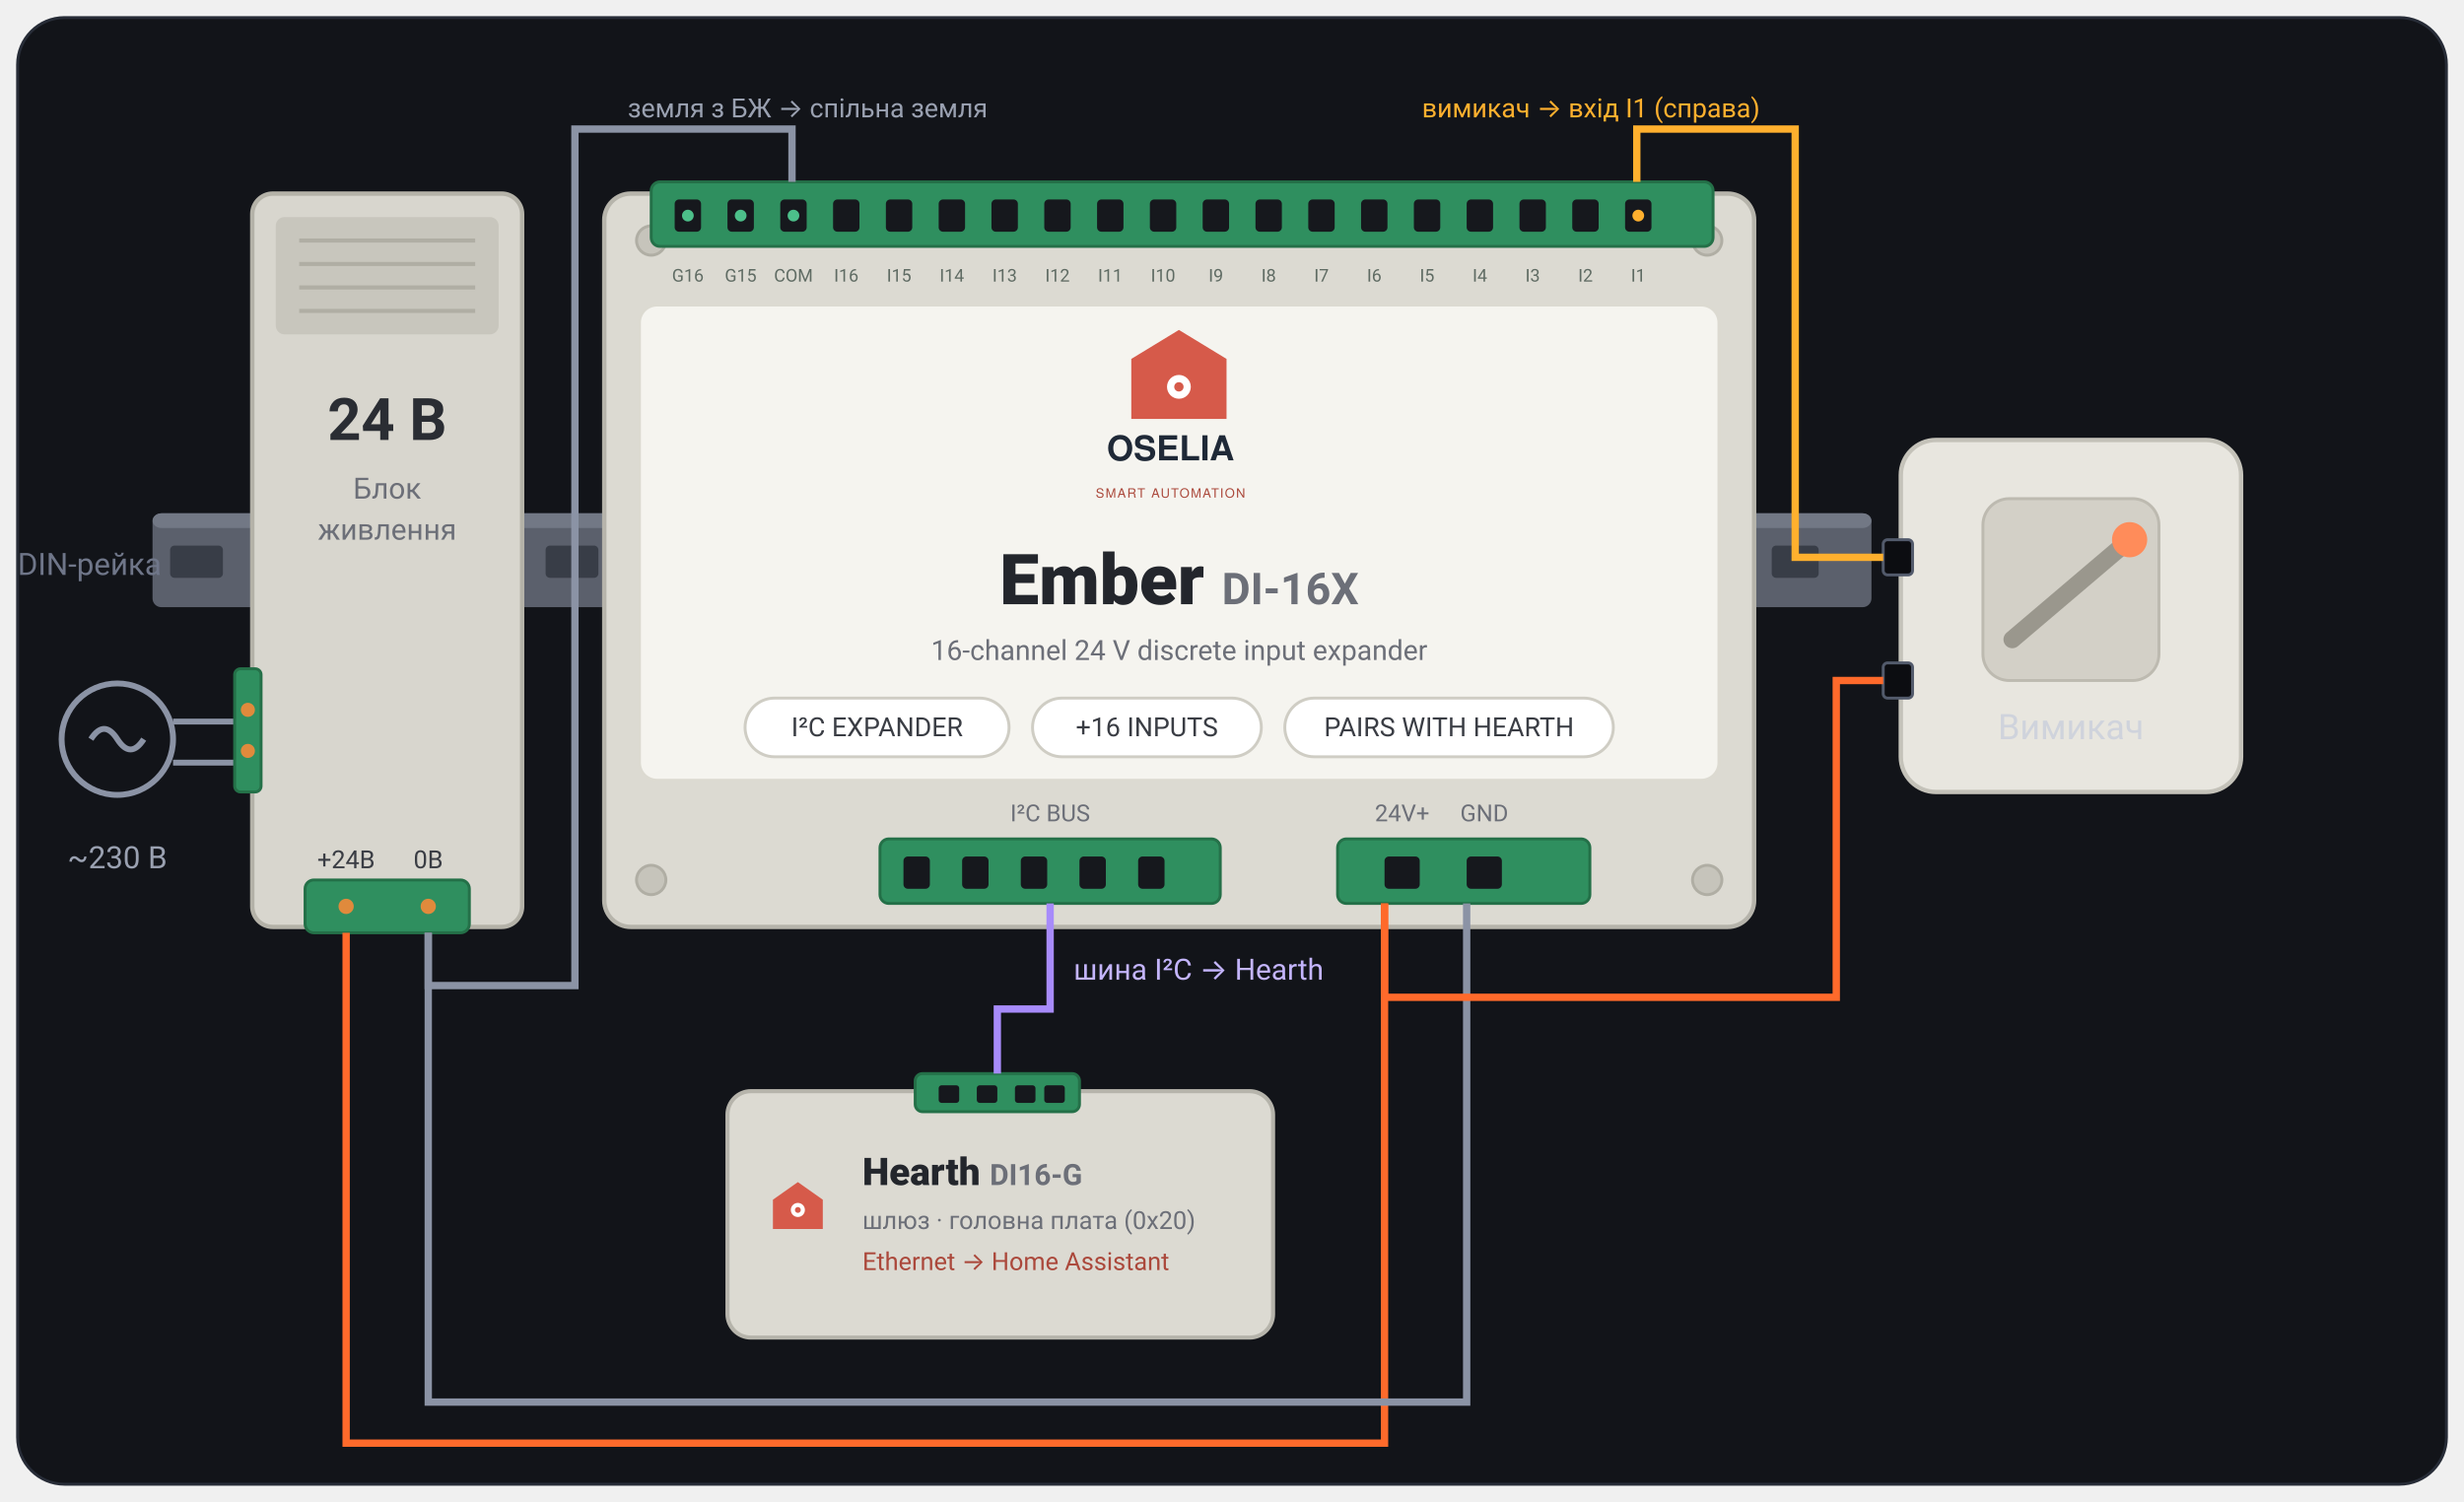
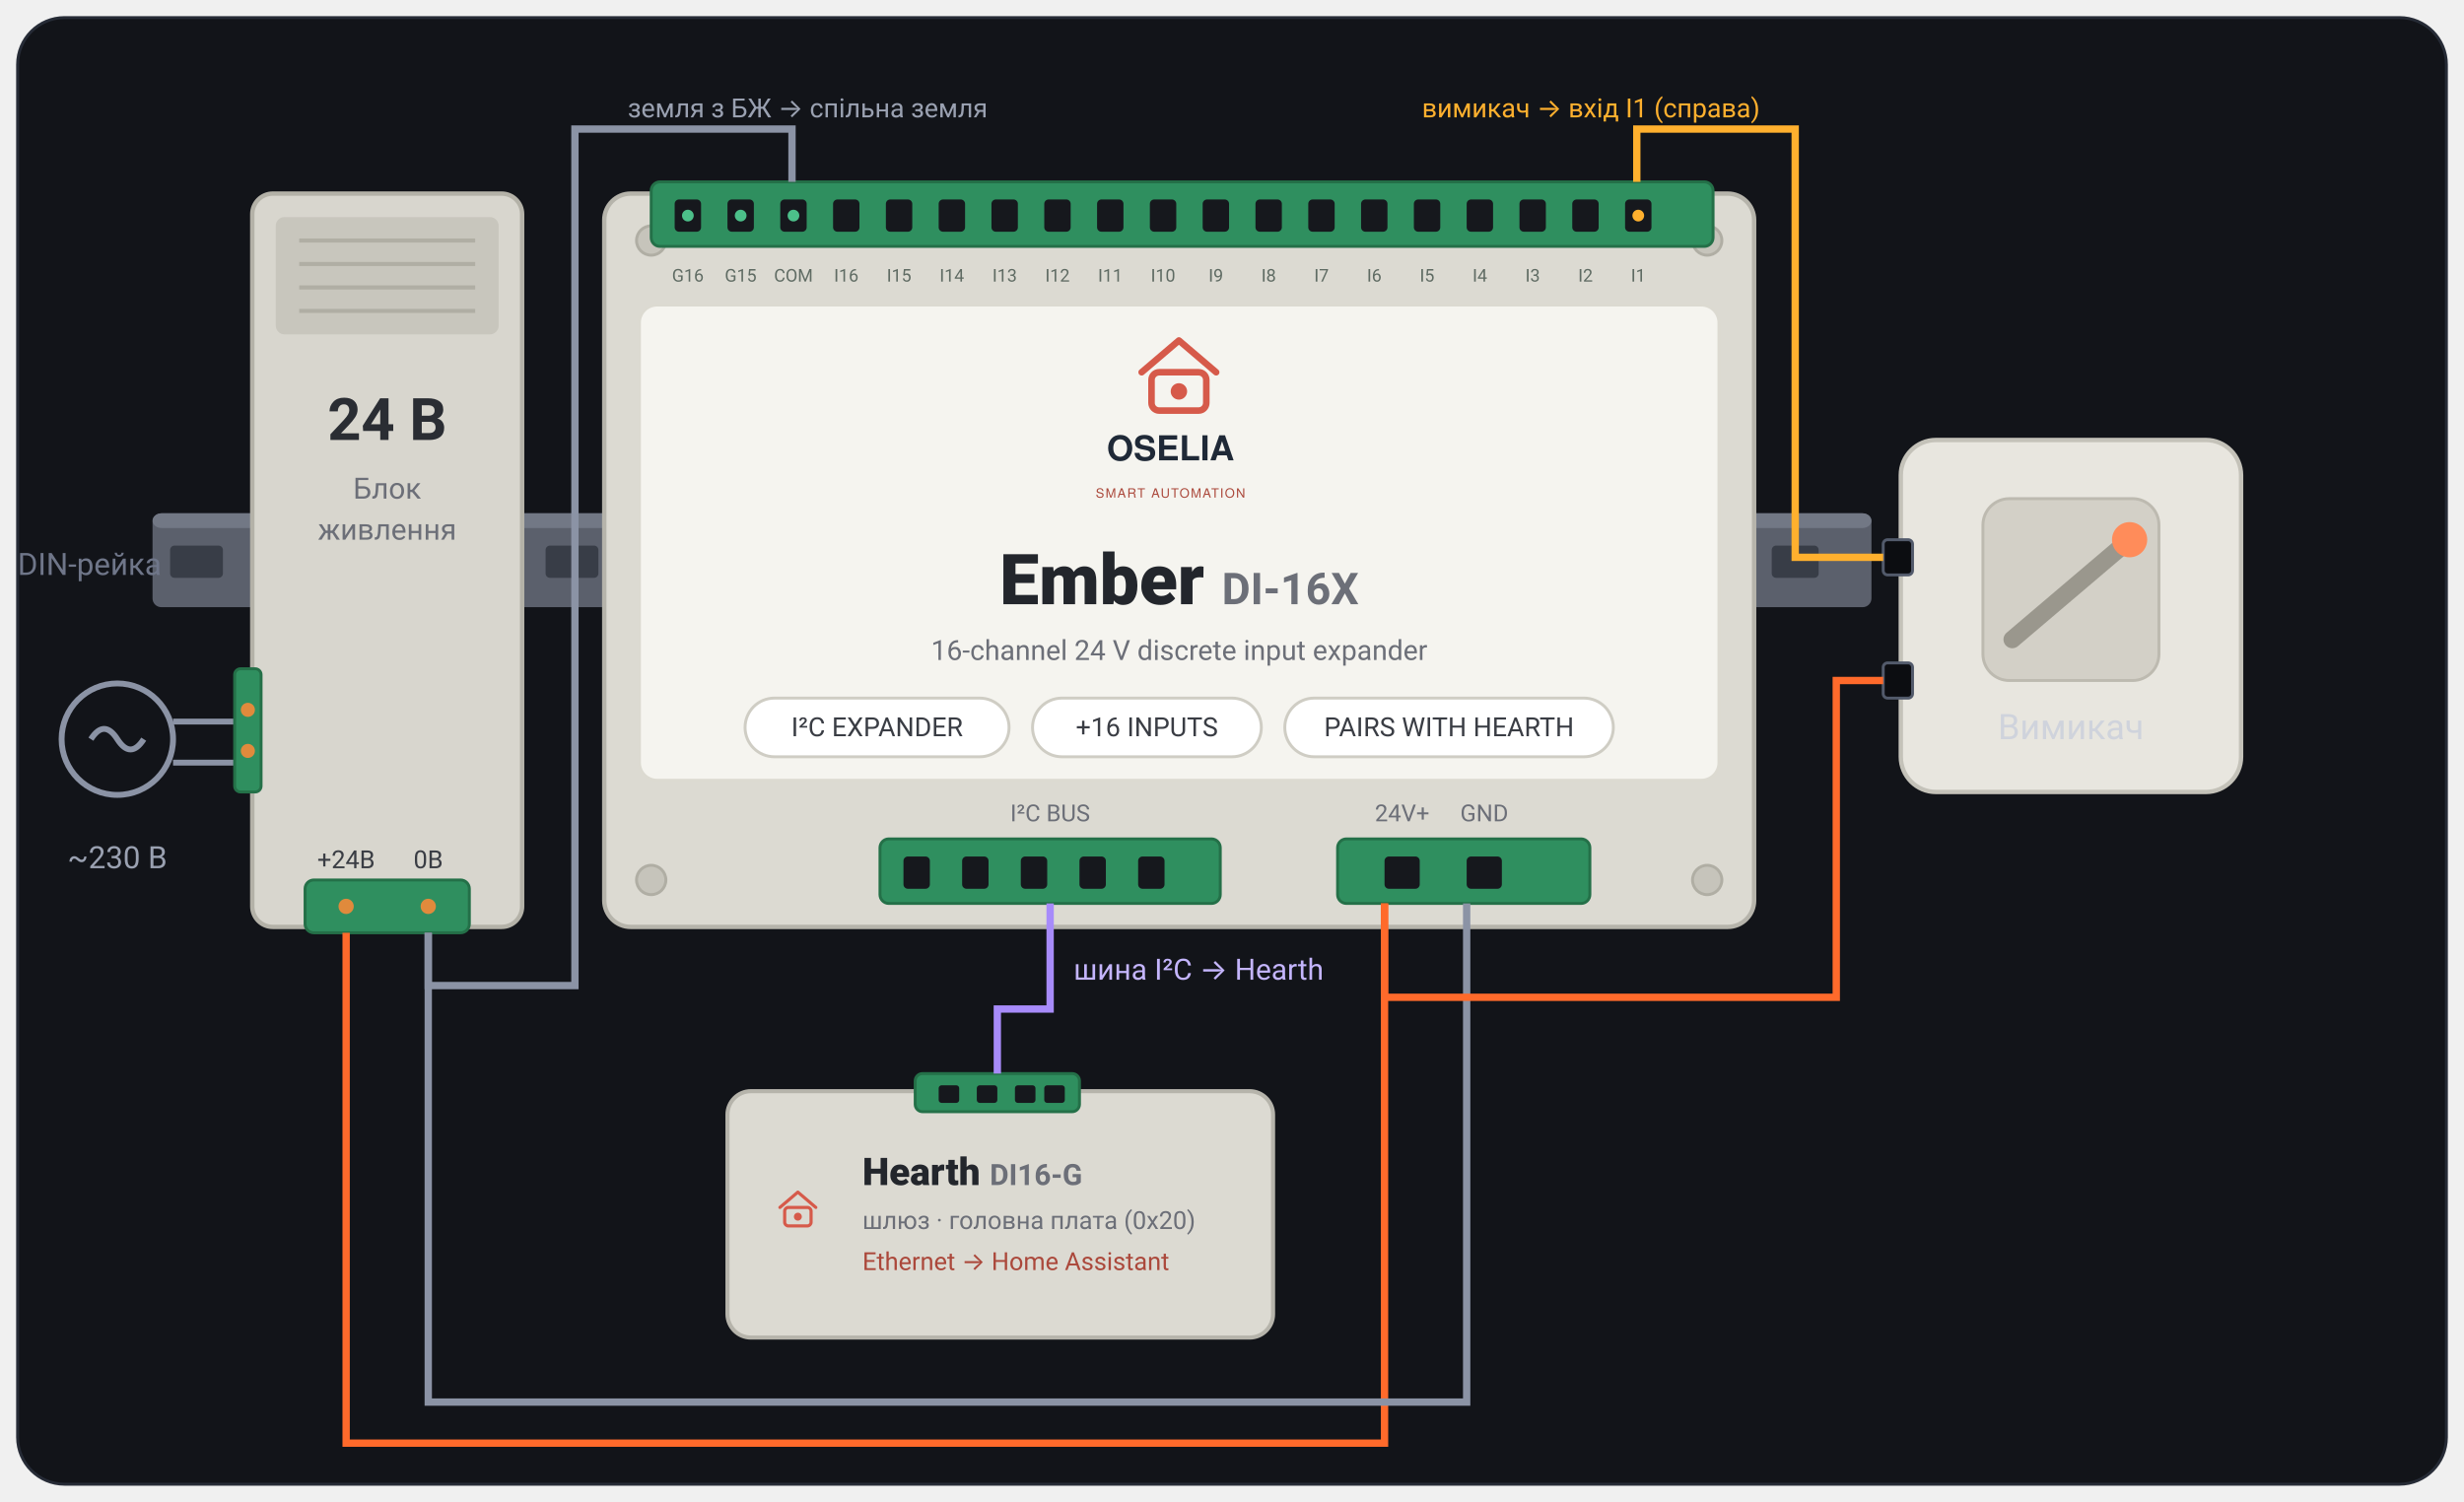
<svg xmlns="http://www.w3.org/2000/svg" viewBox="0 0 840 512" role="img" aria-label="Блок живлення 24 В, розширювач входів OSELIA Ember DI-16X і вимикач на DIN-рейці; шина I²C з'єднана зі шлюзом Hearth" font-family="ui-sans-serif, system-ui, -apple-system, Segoe UI, Roboto, sans-serif">
  <rect x="6" y="6" width="828" height="500" rx="16" fill="#121419" stroke="#262b36" />
  <g>
    <rect x="52" y="175" width="586" height="32" rx="3" fill="#5b606c" />
    <rect x="52" y="175" width="586" height="5" rx="3" fill="#727885" />
    <g fill="#383d47">
      <rect x="58" y="186" width="18" height="11" rx="1.5" />
      <rect x="186" y="186" width="18" height="11" rx="1.5" />
      <rect x="604" y="186" width="16" height="11" rx="1.5" />
    </g>
    <text x="6" y="196" font-size="10.5" fill="#6f7689">DIN-рейка</text>
  </g>
  <g>
    <circle cx="40" cy="252" r="19" fill="none" stroke="#8b93a5" stroke-width="2" />
    <path d="M31 252 q4.5 -7 9 0 t9 0" fill="none" stroke="#8b93a5" stroke-width="2" />
    <text x="40" y="296" font-size="10.5" fill="#9aa1b1" text-anchor="middle">~230 В</text>
    <path d="M59 246 H82" stroke="#8b93a5" stroke-width="2" />
    <path d="M59 260 H82" stroke="#8b93a5" stroke-width="2" />
  </g>
  <g>
    <rect x="86" y="66" width="92" height="250" rx="7" fill="#d8d6ce" stroke="#b4b2a8" stroke-width="1.5" />
    <rect x="94" y="74" width="76" height="40" rx="3" fill="#c8c6bd" />
    <g stroke="#b0aea4" stroke-width="1.4">
      <path d="M102 82 H162" />
      <path d="M102 90 H162" />
      <path d="M102 98 H162" />
      <path d="M102 106 H162" />
    </g>
    <text x="132" y="150" font-size="20" font-weight="700" fill="#2a2d33" text-anchor="middle">24 В</text>
    <text x="132" y="170" font-size="10" fill="#6c6f78" text-anchor="middle">Блок</text>
    <text x="132" y="184" font-size="10" fill="#6c6f78" text-anchor="middle">живлення</text>
    <rect x="80" y="228" width="9" height="42" rx="2" fill="#2f8f5f" stroke="#247048" />
    <circle cx="84.5" cy="242" r="2.4" fill="#e08a3c" />
    <circle cx="84.5" cy="256" r="2.4" fill="#e08a3c" />
    <rect x="104" y="300" width="56" height="18" rx="3" fill="#2f8f5f" stroke="#247048" />
    <circle cx="118" cy="309" r="2.6" fill="#e08a3c" />
    <circle cx="146" cy="309" r="2.6" fill="#e08a3c" />
    <text x="118" y="296" font-size="8.5" fill="#3a3d44" text-anchor="middle">+24В</text>
    <text x="146" y="296" font-size="8.5" fill="#3a3d44" text-anchor="middle">0В</text>
  </g>
  <g>
    <rect x="206" y="66" width="392" height="250" rx="9" fill="#dcdad2" stroke="#b6b4ab" stroke-width="1.5" />
    <g fill="#c6c4bb" stroke="#b0aea4">
      <circle cx="222" cy="82" r="5" />
      <circle cx="582" cy="82" r="5" />
      <circle cx="222" cy="300" r="5" />
      <circle cx="582" cy="300" r="5" />
    </g>
    <rect x="222" y="62" width="362" height="22" rx="3" fill="#2f8f5f" stroke="#247048" />
    <g fill="#16181d">
      <rect x="230" y="68" width="9" height="11" rx="1.5" />
      <rect x="248" y="68" width="9" height="11" rx="1.5" />
      <rect x="266" y="68" width="9" height="11" rx="1.5" />
      <rect x="284" y="68" width="9" height="11" rx="1.5" />
      <rect x="302" y="68" width="9" height="11" rx="1.5" />
      <rect x="320" y="68" width="9" height="11" rx="1.5" />
      <rect x="338" y="68" width="9" height="11" rx="1.5" />
      <rect x="356" y="68" width="9" height="11" rx="1.5" />
      <rect x="374" y="68" width="9" height="11" rx="1.5" />
      <rect x="392" y="68" width="9" height="11" rx="1.5" />
      <rect x="410" y="68" width="9" height="11" rx="1.5" />
      <rect x="428" y="68" width="9" height="11" rx="1.5" />
      <rect x="446" y="68" width="9" height="11" rx="1.5" />
      <rect x="464" y="68" width="9" height="11" rx="1.5" />
      <rect x="482" y="68" width="9" height="11" rx="1.5" />
      <rect x="500" y="68" width="9" height="11" rx="1.5" />
      <rect x="518" y="68" width="9" height="11" rx="1.5" />
      <rect x="536" y="68" width="9" height="11" rx="1.5" />
      <rect x="554" y="68" width="9" height="11" rx="1.5" />
    </g>
    <g fill="#4cc08a">
      <circle cx="234.5" cy="73.5" r="2" />
      <circle cx="252.5" cy="73.5" r="2" />
      <circle cx="270.5" cy="73.5" r="2" />
    </g>
    <circle cx="558.5" cy="73.5" r="2" fill="#ffb02e" />
    <g font-size="6" fill="#5f6b63" text-anchor="middle">
      <text x="234.5" y="96">G16</text>
      <text x="252.5" y="96">G15</text>
      <text x="270.5" y="96">COM</text>
      <text x="288.5" y="96">I16</text>
      <text x="306.5" y="96">I15</text>
      <text x="324.5" y="96">I14</text>
      <text x="342.5" y="96">I13</text>
      <text x="360.5" y="96">I12</text>
      <text x="378.5" y="96">I11</text>
      <text x="396.5" y="96">I10</text>
      <text x="414.5" y="96">I9</text>
      <text x="432.5" y="96">I8</text>
      <text x="450.5" y="96">I7</text>
      <text x="468.5" y="96">I6</text>
      <text x="486.5" y="96">I5</text>
      <text x="504.5" y="96">I4</text>
      <text x="522.5" y="96">I3</text>
      <text x="540.5" y="96">I2</text>
      <text x="558.5" y="96">I1</text>
    </g>
    <rect x="218" y="104" width="368" height="162" rx="6" fill="#f5f4ef" stroke="#dcdad1" />
    <svg x="342" y="110" width="120" height="61" viewBox="0 53 92 49" preserveAspectRatio="xMidYMid meet">
      <g transform="matrix(1 0 0 -1 0 172.91)">
-         <path d="M32.88,93.54 L58.96,93.54 L58.96,109.98 L45.92,117.92 L32.88,109.98 Z " fill="#d65a4a" />
-         <circle cx="45.92" cy="102.33" r="3.26" fill="#ffffff" />
-         <circle cx="45.92" cy="102.33" r="1.28" fill="#d65a4a" />
+         <g transform="translate(45.92,105.73) scale(0.3,-0.3)">
+           <path d="M-34 -2 L0 -31 L34 -2" fill="none" stroke="#d65a4a" stroke-width="6" stroke-linecap="round" stroke-linejoin="round" />
+           <rect x="-25" y="-2" width="50" height="35" rx="7" fill="none" stroke="#d65a4a" stroke-width="6" />
+           <circle cx="0" cy="15.5" r="7.5" fill="#d65a4a" />
+         </g>
        <text transform="translate(26.17,82.20) scale(1,-1)" font-family="Helvetica, Arial, sans-serif" font-weight="bold" font-size="9.40" fill="#1f2937">OSELIA</text>
        <text transform="translate(23.14,72.00) scale(1,-1)" font-family="Helvetica, Arial, sans-serif" font-weight="normal" font-size="3.50" letter-spacing="0.35" fill="#ab483b">SMART AUTOMATION</text>
      </g>
    </svg>
    <text x="402" y="206" font-size="24" font-weight="800" fill="#23262c" text-anchor="middle">Ember <tspan font-size="15" font-weight="600" fill="#6c6f78">DI-16X</tspan>
    </text>
    <text x="402" y="225" font-size="9.5" fill="#6c6f78" text-anchor="middle">16-channel 24 V discrete input expander</text>
    <g font-size="9" fill="#3a3d44" text-anchor="middle">
      <rect x="254" y="238" width="90" height="20" rx="10" fill="#fff" stroke="#cfcdc4" />
      <text x="299" y="251">I²C EXPANDER</text>
      <rect x="352" y="238" width="78" height="20" rx="10" fill="#fff" stroke="#cfcdc4" />
      <text x="391" y="251">+16 INPUTS</text>
      <rect x="438" y="238" width="112" height="20" rx="10" fill="#fff" stroke="#cfcdc4" />
      <text x="494" y="251">PAIRS WITH HEARTH</text>
    </g>
    <rect x="300" y="286" width="116" height="22" rx="3" fill="#2f8f5f" stroke="#247048" />
    <g fill="#16181d">
      <rect x="308" y="292" width="9" height="11" rx="1.5" />
      <rect x="328" y="292" width="9" height="11" rx="1.5" />
      <rect x="348" y="292" width="9" height="11" rx="1.5" />
      <rect x="368" y="292" width="9" height="11" rx="1.5" />
      <rect x="388" y="292" width="9" height="11" rx="1.5" />
    </g>
    <text x="358" y="280" font-size="8" fill="#6c6f78" text-anchor="middle">I²C BUS</text>
    <rect x="456" y="286" width="86" height="22" rx="3" fill="#2f8f5f" stroke="#247048" />
    <g fill="#16181d">
      <rect x="472" y="292" width="12" height="11" rx="1.5" />
      <rect x="500" y="292" width="12" height="11" rx="1.5" />
    </g>
    <text x="478" y="280" font-size="8" fill="#6c6f78" text-anchor="middle">24V+</text>
    <text x="506" y="280" font-size="8" fill="#6c6f78" text-anchor="middle">GND</text>
  </g>
  <g>
    <rect x="648" y="150" width="116" height="120" rx="12" fill="#e8e6df" stroke="#c4c2b9" stroke-width="1.5" />
    <rect x="676" y="170" width="60" height="62" rx="9" fill="#d3d0c7" stroke="#bdbab0" />
    <path d="M686 218 L726 184" stroke="#9a978d" stroke-width="6" stroke-linecap="round" />
    <circle cx="726" cy="184" r="6" fill="#ff8c5a" />
    <text x="706" y="252" font-size="12" fill="#cfd3dc" text-anchor="middle">Вимикач</text>
    <rect x="642" y="184" width="10" height="12" rx="1.5" fill="#0c0d11" stroke="#525a6b" />
    <rect x="642" y="226" width="10" height="12" rx="1.5" fill="#0c0d11" stroke="#525a6b" />
  </g>
  <g>
    <rect x="248" y="372" width="186" height="84" rx="8" fill="#dcdad2" stroke="#b6b4ab" stroke-width="1.4" />
    <rect x="312" y="366" width="56" height="13" rx="2.5" fill="#2f8f5f" stroke="#247048" />
    <g fill="#16181d">
      <rect x="320" y="370" width="7" height="6" rx="1" />
      <rect x="333" y="370" width="7" height="6" rx="1" />
      <rect x="346" y="370" width="7" height="6" rx="1" />
      <rect x="356" y="370" width="7" height="6" rx="1" />
    </g>
    <g transform="translate(272,412)">
-       <path d="M0 -9 L8.5 -3 L8.5 7 L-8.5 7 L-8.5 -3 Z" fill="#d65a4a" />
-       <circle cx="0" cy="0.5" r="2.4" fill="#fff" />
-       <circle cx="0" cy="0.5" r="1" fill="#d65a4a" />
+       <g transform="scale(0.18)">
+         <path d="M-34 -2 L0 -31 L34 -2" fill="none" stroke="#d65a4a" stroke-width="6" stroke-linecap="round" stroke-linejoin="round" />
+         <rect x="-25" y="-2" width="50" height="35" rx="7" fill="none" stroke="#d65a4a" stroke-width="6" />
+         <circle cx="0" cy="15.5" r="7.5" fill="#d65a4a" />
+       </g>
    </g>
    <text x="294" y="404" font-size="13" font-weight="800" fill="#23262c">Hearth <tspan font-size="10" font-weight="600" fill="#6c6f78">DI16-G</tspan>
    </text>
    <text x="294" y="419" font-size="8.5" fill="#6c6f78">шлюз · головна плата (0x20)</text>
    <text x="294" y="433" font-size="8.5" fill="#ab483b">Ethernet → Home Assistant</text>
  </g>
  <path d="M118 318 V492 H472 V308" fill="none" stroke="#ff6a2b" stroke-width="2.5" />
  <path d="M146 318 V478 H500 V308" fill="none" stroke="#8b93a5" stroke-width="2.5" />
  <path d="M472 308 V340 H626 V232 H642" fill="none" stroke="#ff6a2b" stroke-width="2.5" />
  <path d="M642 190 H612 V44 H558 V62" fill="none" stroke="#ffb02e" stroke-width="2.5" />
  <text x="600" y="40" font-size="9" fill="#ffb02e" text-anchor="end">вимикач → вхід I1 (справа)</text>
  <path d="M146 318 V336 H196 V44 H270 V62" fill="none" stroke="#8b93a5" stroke-width="2.5" />
  <text x="214" y="40" font-size="9" fill="#9aa1b1" text-anchor="start">земля з БЖ → спільна земля</text>
  <path d="M358 308 V344 H340 V366" fill="none" stroke="#a78bfa" stroke-width="2.5" />
  <text x="366" y="334" font-size="10" fill="#c4b5fd">шина I²C → Hearth</text>
</svg>
